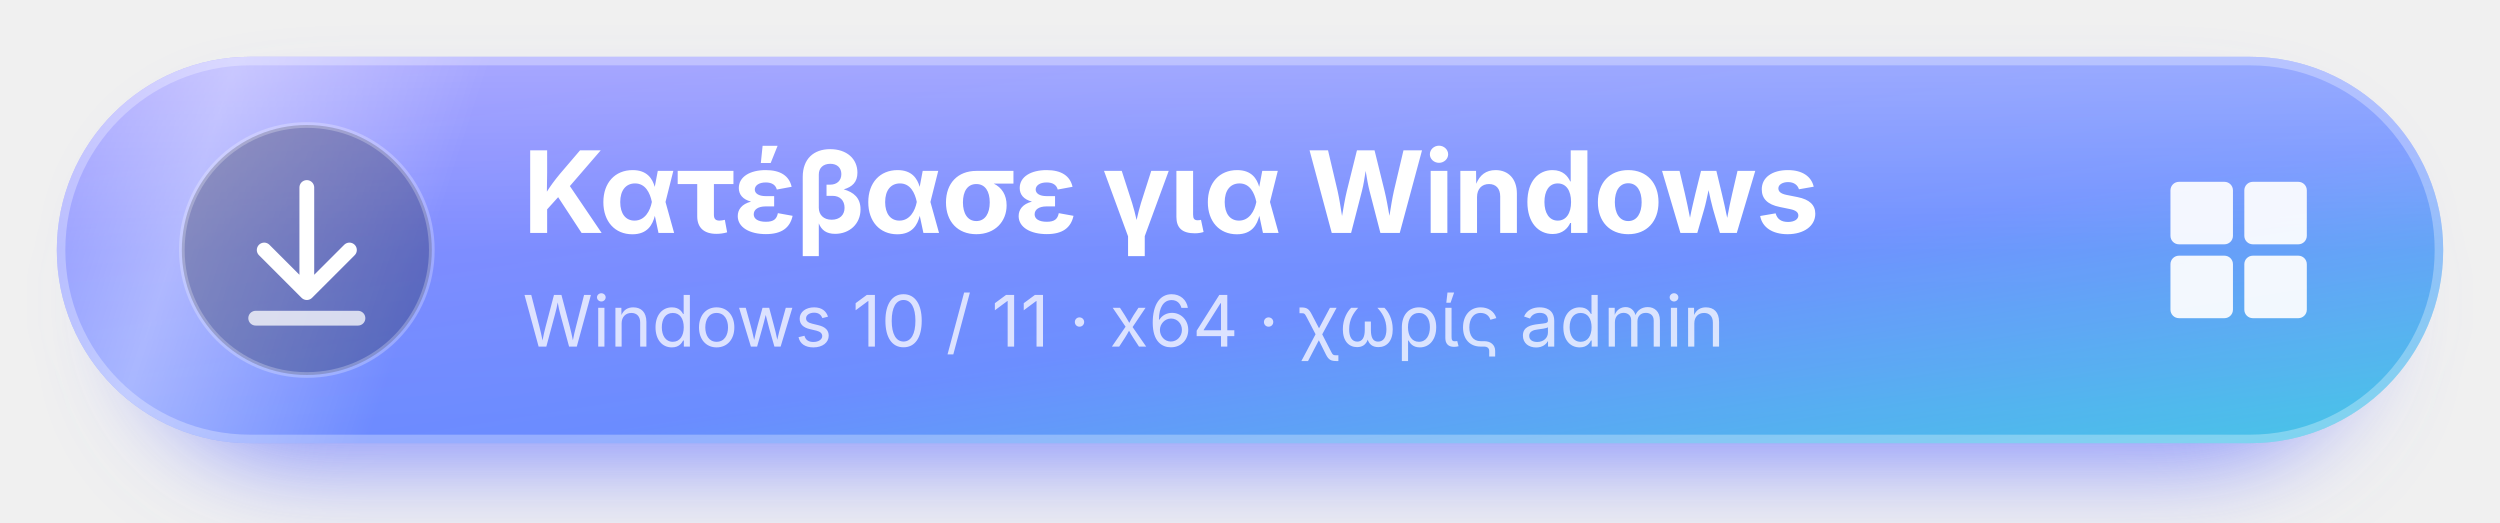
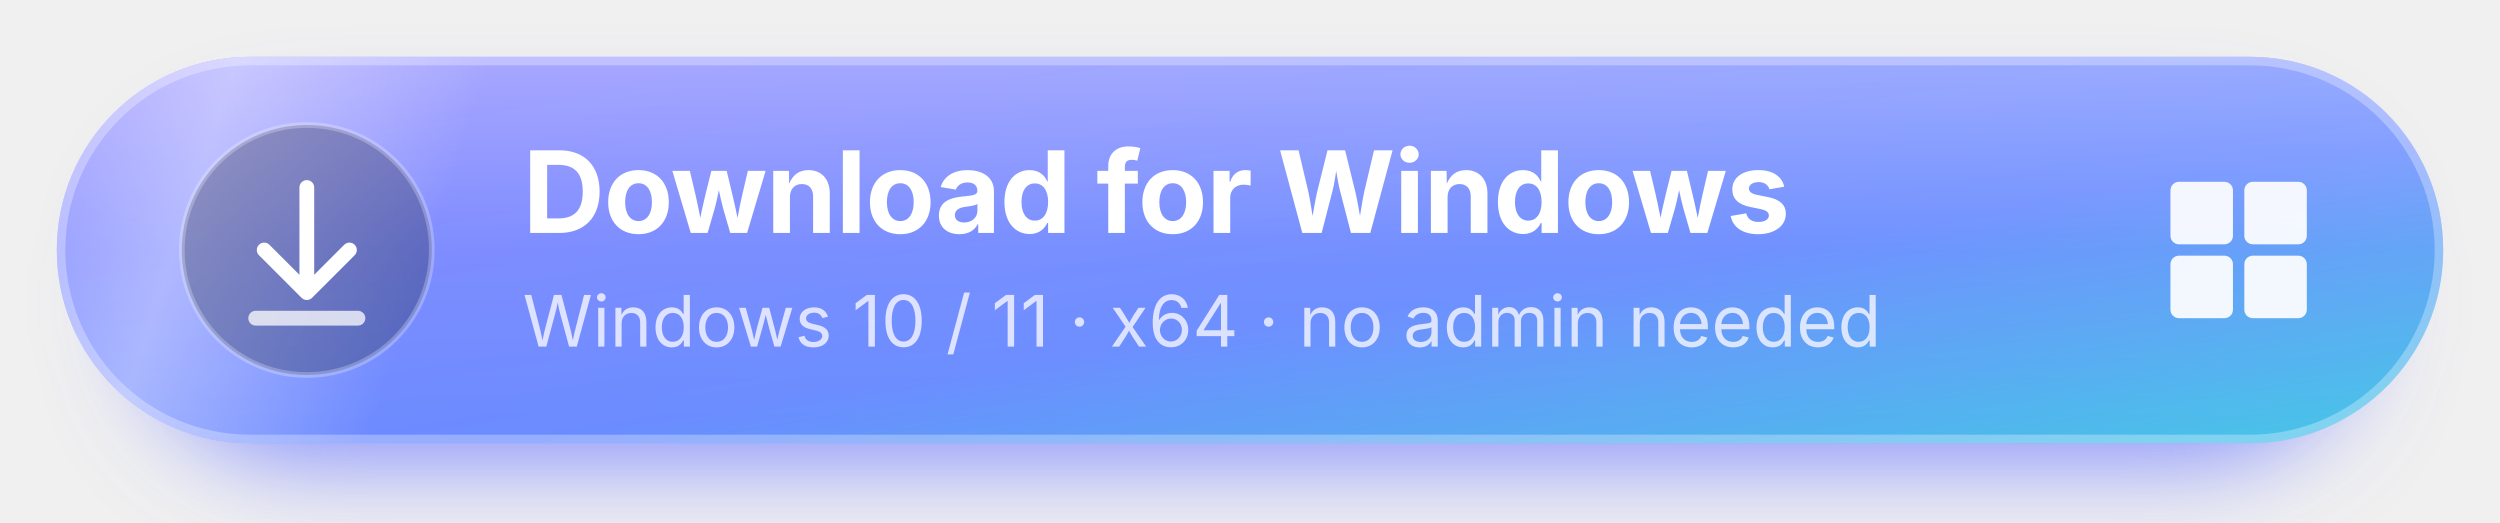
<svg xmlns="http://www.w3.org/2000/svg" width="440" height="92" viewBox="0 0 440 92" role="img" aria-labelledby="t">
  <style>
    text { font-family: 'Segoe UI Variable Display', 'Segoe UI', Inter, system-ui, -apple-system, Helvetica, Arial, sans-serif; }
    .shine { animation: shine 3.6s cubic-bezier(.4,0,.2,1) infinite; }
    .arrow { animation: drop 1.6s ease-in-out infinite; }
    .aura { transform-box: fill-box; transform-origin: center; animation: aura 3s ease-in-out infinite; }
    @keyframes shine { 0% { transform: translateX(-160px); } 55%, 100% { transform: translateX(560px); } }
    @keyframes drop { 0%, 100% { transform: translateY(-2.5px); } 50% { transform: translateY(2.5px); } }
    @keyframes aura { 0%, 100% { opacity: .45; transform: scale(.96); } 50% { opacity: .85; transform: scale(1.02); } }
    @media (prefers-reduced-motion: reduce) { * { animation: none !important; } }
  </style>
  <defs>
    <linearGradient id="fill" x1="0" y1="0" x2="1" y2="1">
      <stop stop-color="#8b83ff" />
      <stop offset=".6" stop-color="#6a8cff" />
      <stop offset="1" stop-color="#45c8e6" />
    </linearGradient>
    <linearGradient id="gloss" x1="0" y1="0" x2="0" y2="1">
      <stop stop-color="#fff" stop-opacity=".28" />
      <stop offset=".5" stop-color="#fff" stop-opacity=".04" />
      <stop offset="1" stop-color="#fff" stop-opacity="0" />
    </linearGradient>
    <linearGradient id="band" x1="0" y1="0" x2="1" y2="0">
      <stop stop-color="#fff" stop-opacity="0" />
      <stop offset=".5" stop-color="#fff" stop-opacity=".38" />
      <stop offset="1" stop-color="#fff" stop-opacity="0" />
    </linearGradient>
    <filter id="soft" x="-20%" y="-60%" width="140%" height="220%">
      <feGaussianBlur stdDeviation="9" />
    </filter>
    <clipPath id="pill">
      <rect x="10" y="10" width="420" height="68" rx="34" />
    </clipPath>
  </defs>
  <rect class="aura" x="26" y="26" width="388" height="54" rx="27" fill="#7a86ff" filter="url(#soft)" />
  <rect x="10" y="10" width="420" height="68" rx="34" fill="url(#fill)" />
  <g clip-path="url(#pill)">
    <rect x="10" y="10" width="420" height="68" fill="url(#gloss)" />
    <g class="shine">
      <rect x="0" y="0" width="90" height="92" fill="url(#band)" transform="skewX(-18)" />
    </g>
  </g>
  <rect x="10.75" y="10.75" width="418.5" height="66.5" rx="33.25" fill="none" stroke="#fff" stroke-opacity=".3" stroke-width="1.5" />
  <circle cx="54" cy="44" r="22" fill="#0b1020" fill-opacity=".28" stroke="#fff" stroke-opacity=".25" />
  <g class="arrow" fill="none" stroke="#fff" stroke-width="2.6" stroke-linecap="round" stroke-linejoin="round">
    <path d="M54 33v18M46.5 44l7.5 7.5 7.5-7.5" />
  </g>
  <path d="M45 56h18" stroke="#fff" stroke-opacity=".75" stroke-width="2.6" stroke-linecap="round" />
-   <text x="92" y="41" font-size="20" font-weight="700" fill="#fff" letter-spacing="-.2">Κατέβασε για Windows</text>
-   <text x="92" y="61" font-size="12.5" fill="#eef1ff" fill-opacity=".85">Windows 10 / 11 · x64 · χωρίς admin</text>
+   <text x="92" y="41" font-size="20" font-weight="700" fill="#fff" letter-spacing="-.2">Download for Windows</text>
+   <text x="92" y="61" font-size="12.5" fill="#eef1ff" fill-opacity=".85">Windows 10 / 11 · x64 · no admin needed</text>
  <g transform="translate(382 32)" fill="#fff" fill-opacity=".92">
    <rect width="11" height="11" rx="1.5" />
    <rect x="13" width="11" height="11" rx="1.5" />
    <rect y="13" width="11" height="11" rx="1.5" />
    <rect x="13" y="13" width="11" height="11" rx="1.5" />
  </g>
</svg>
